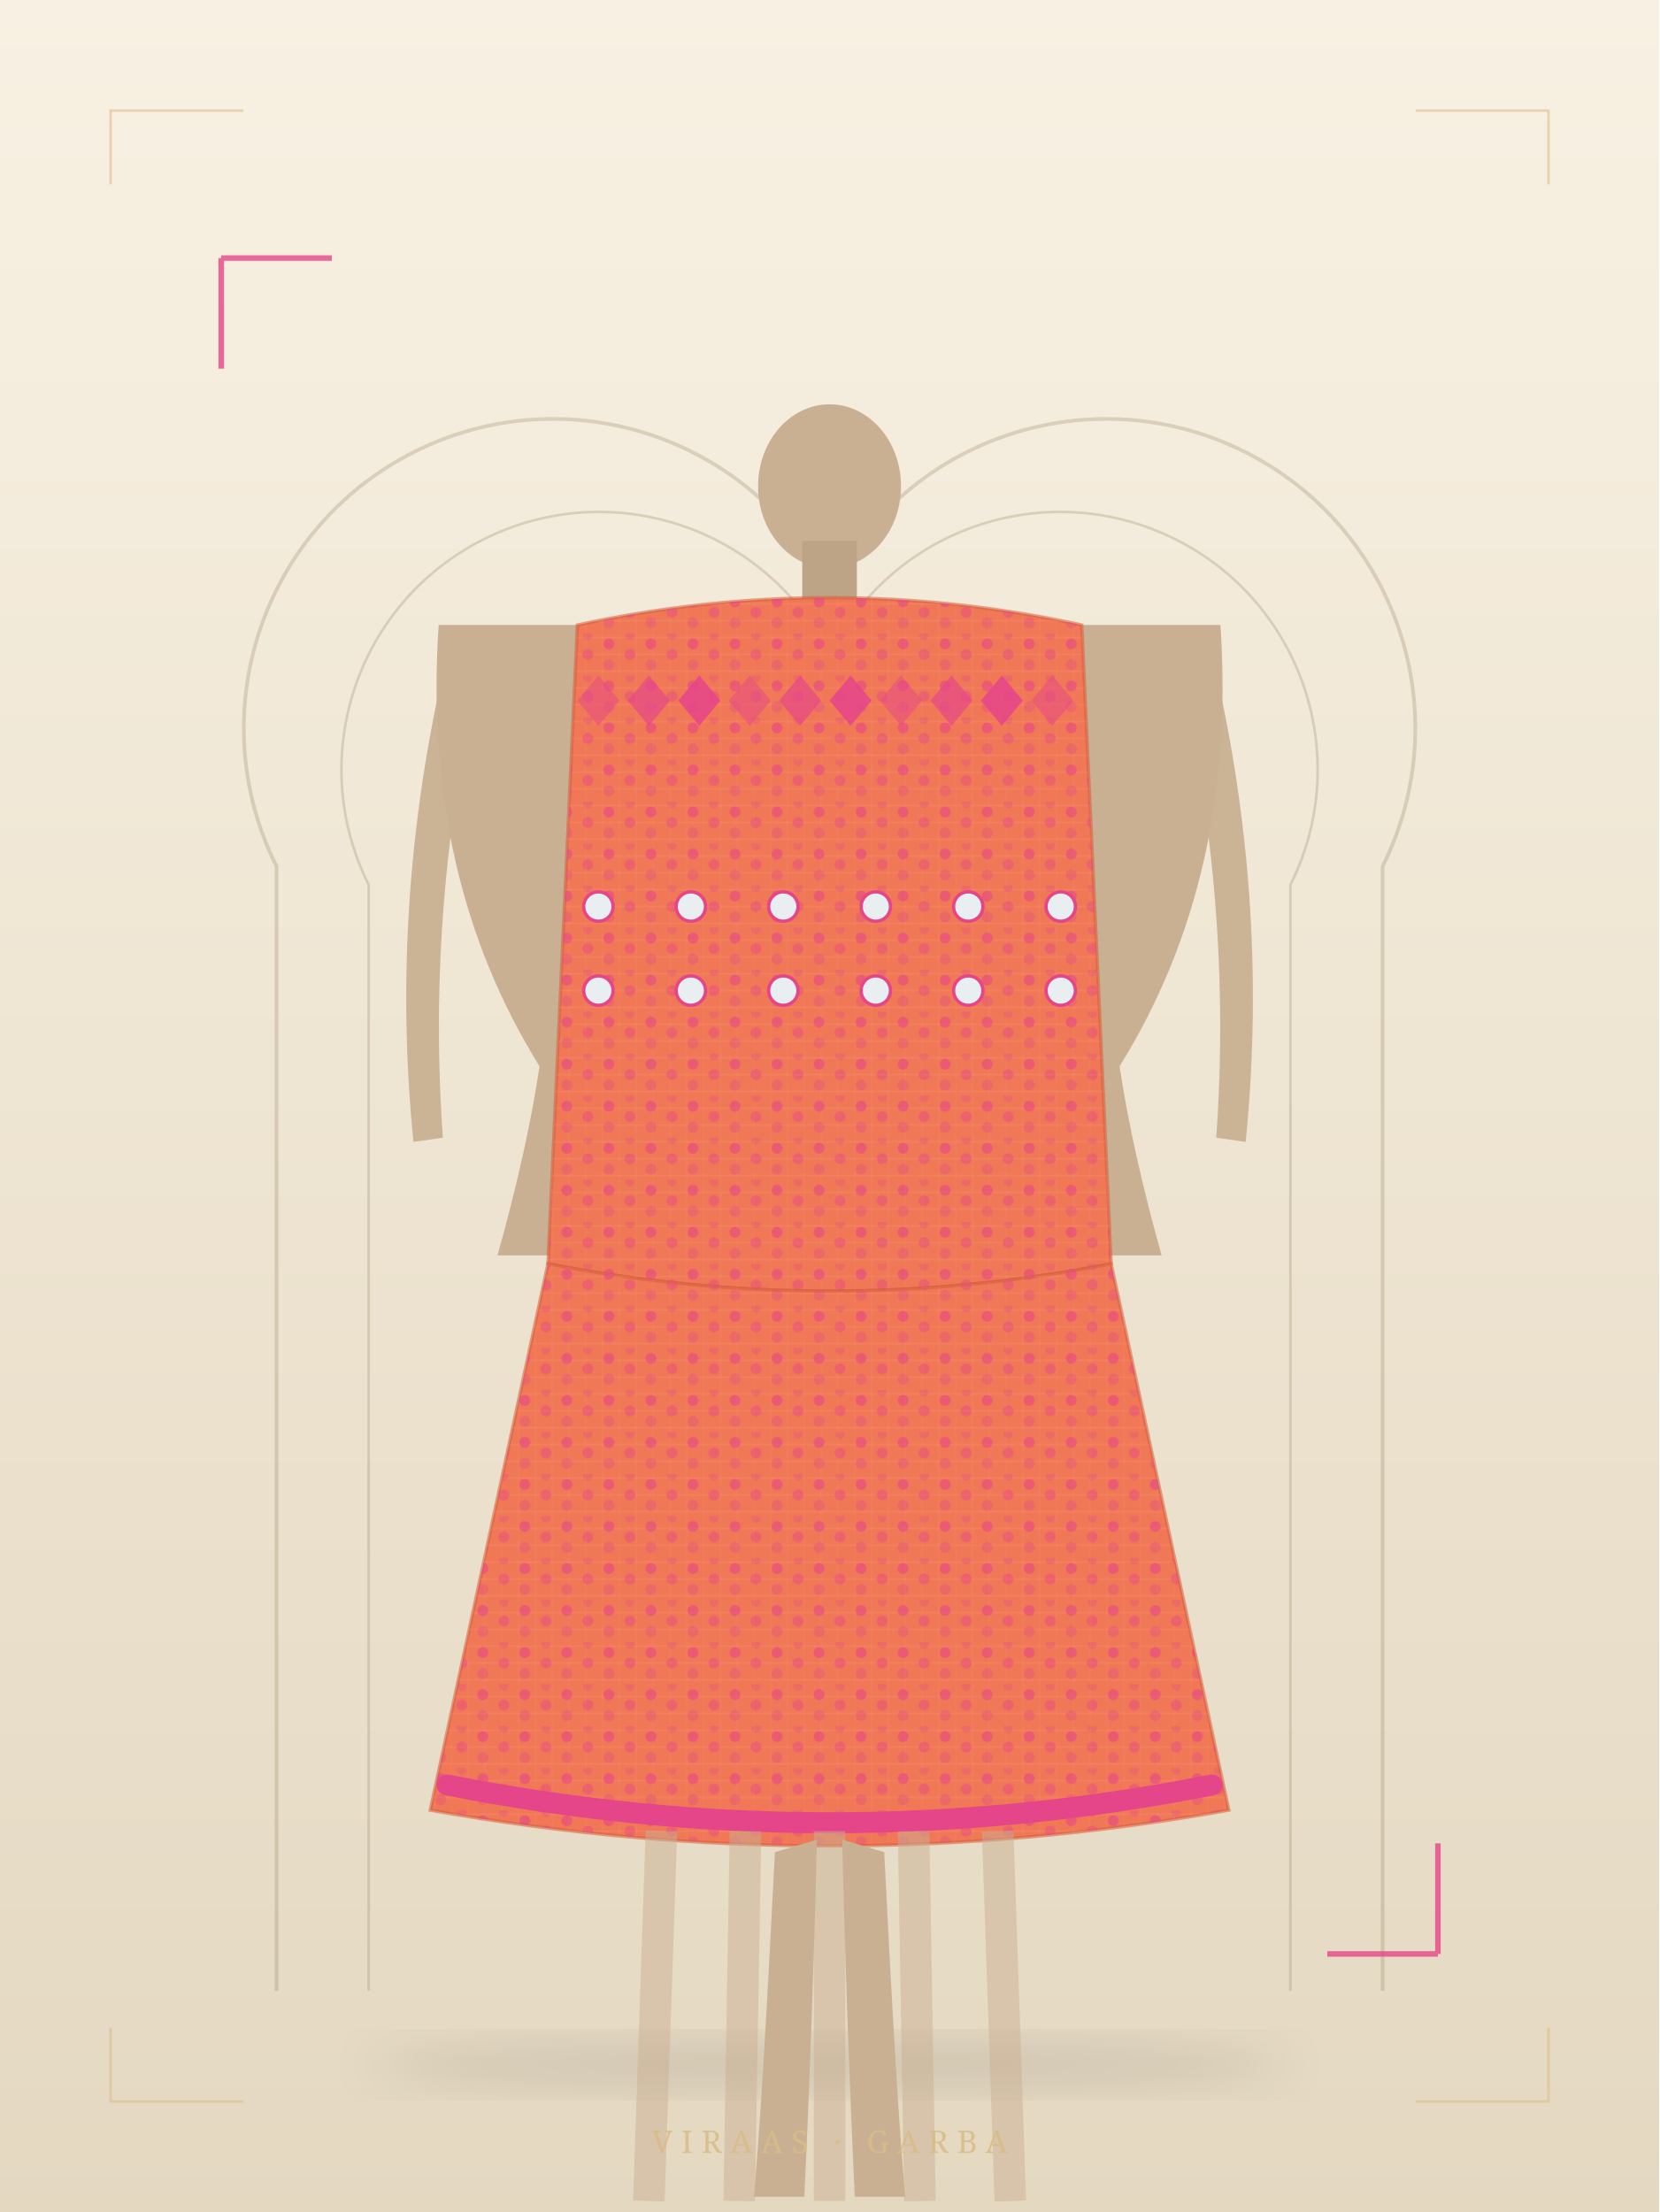
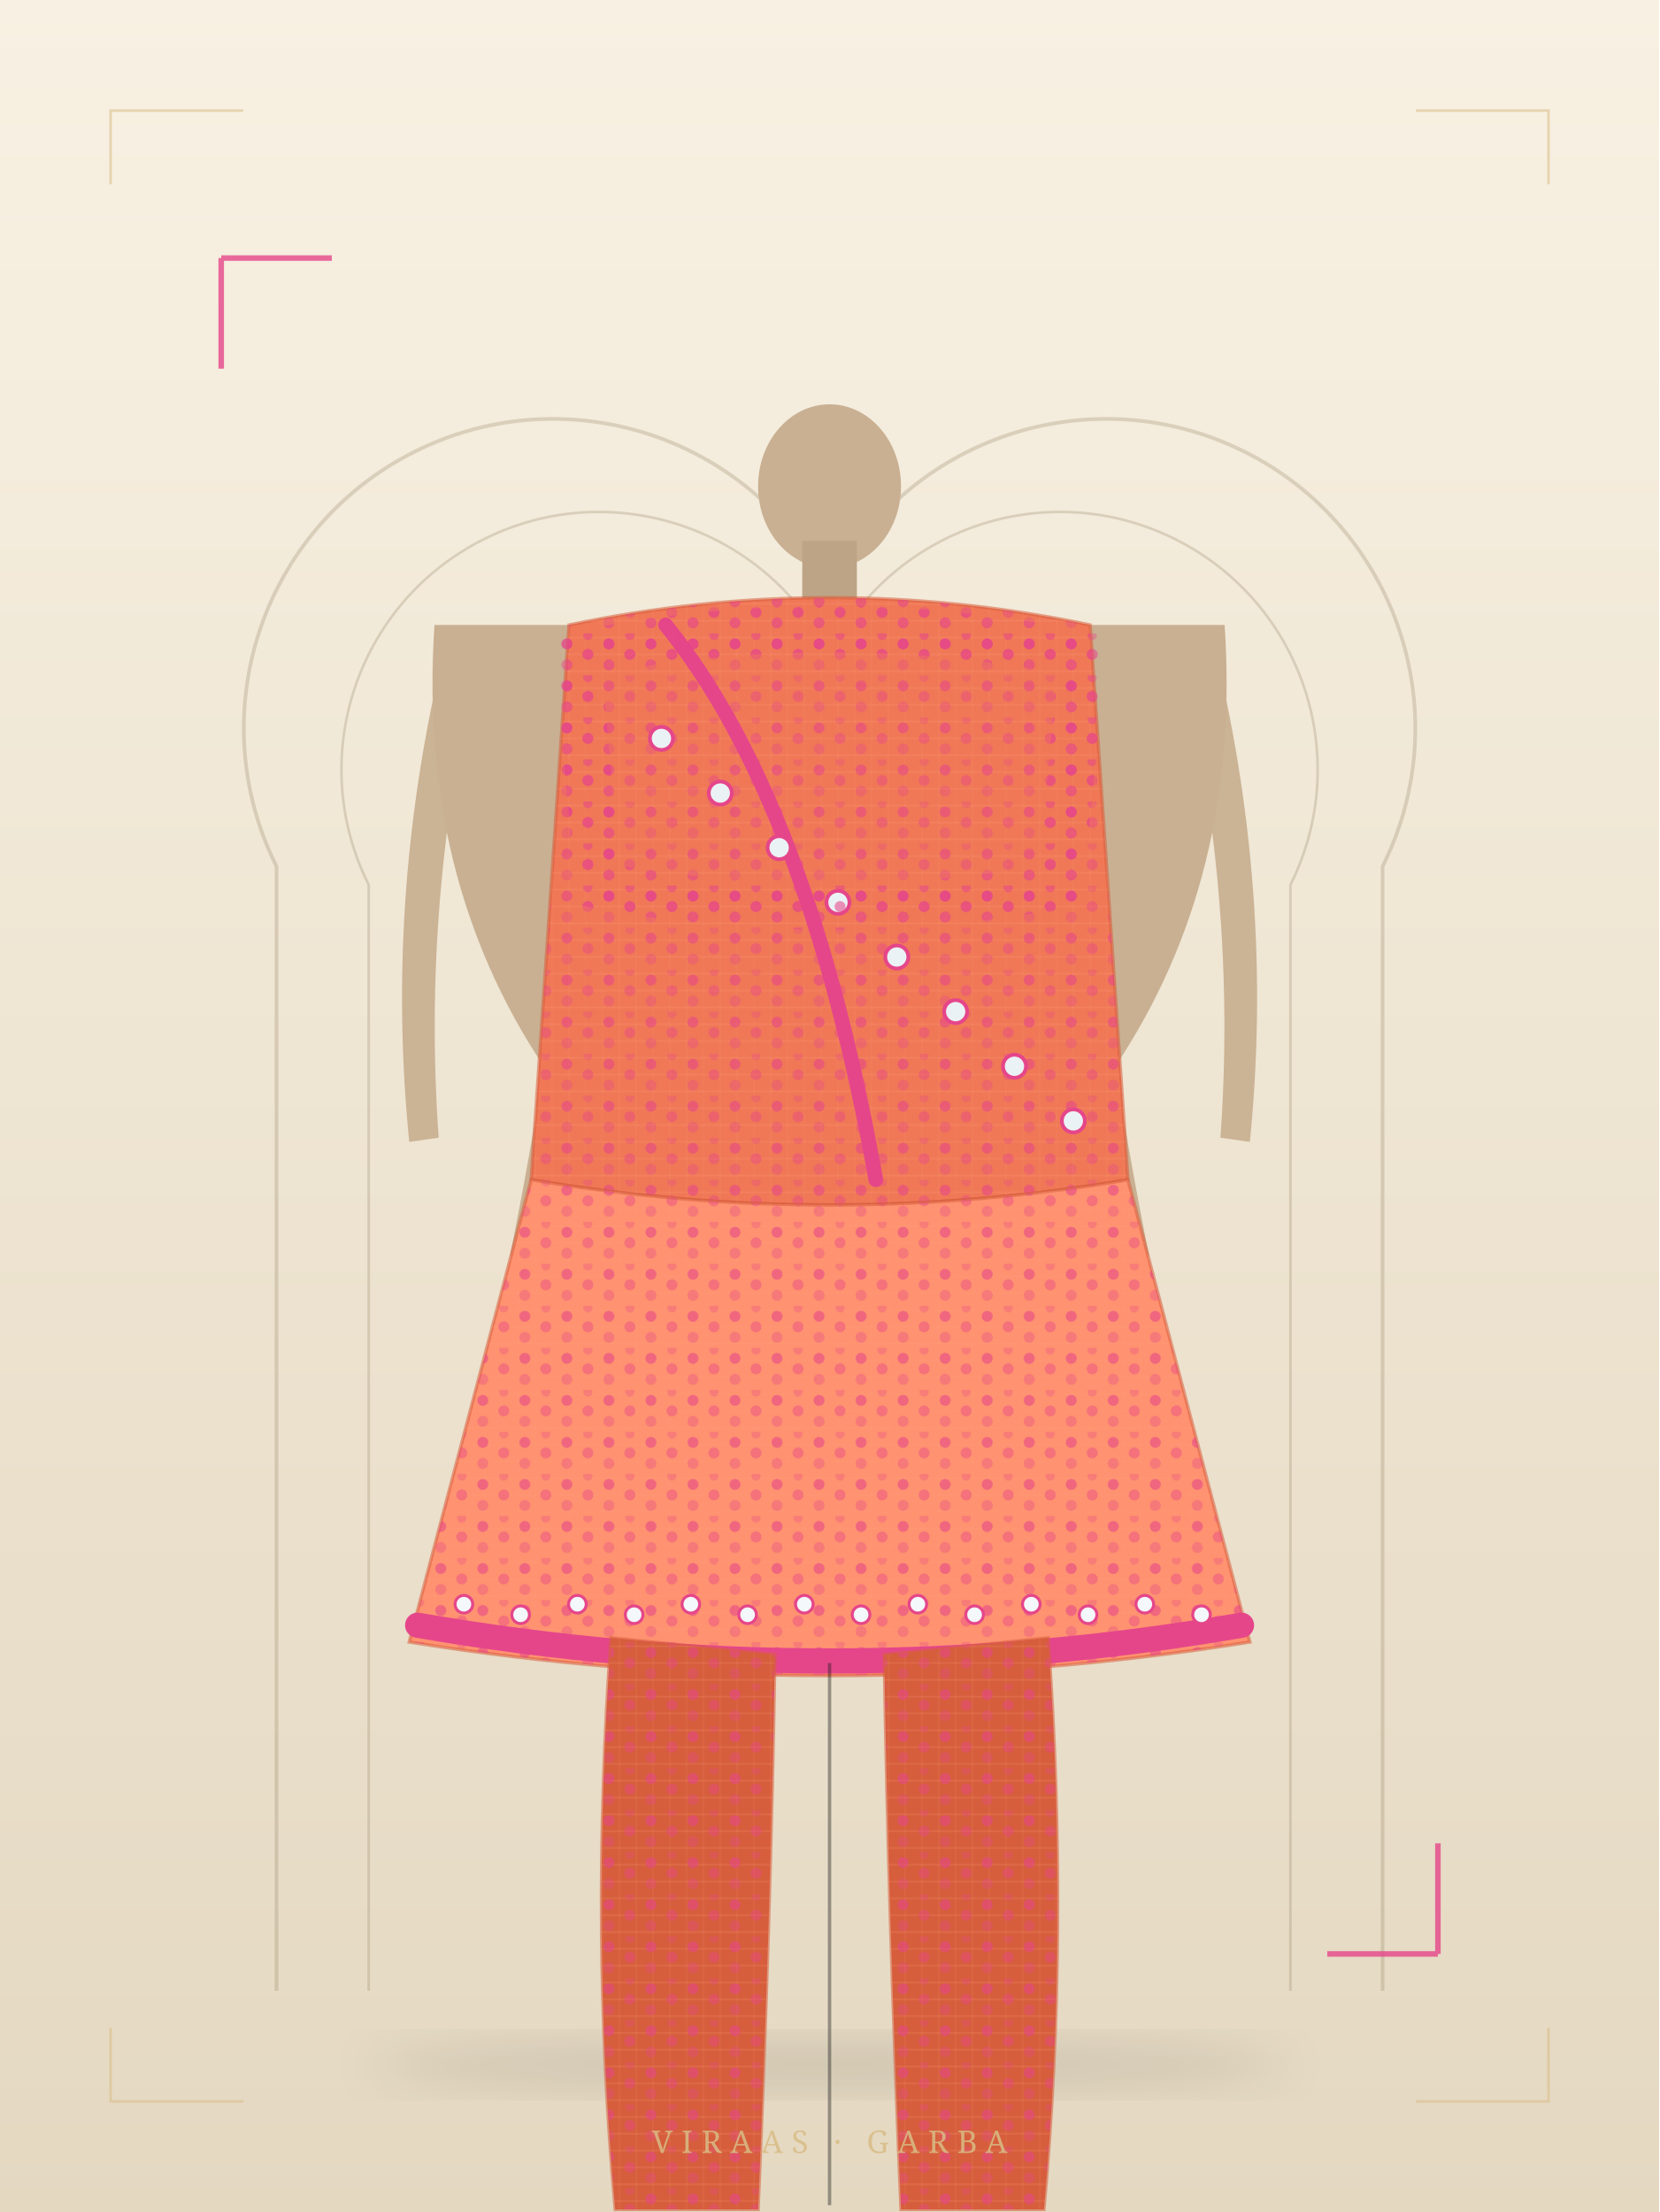
<svg xmlns="http://www.w3.org/2000/svg" viewBox="0 0 900 1200" width="900" height="1200">
  <defs>
    <pattern id="f-vf9yecj" patternUnits="userSpaceOnUse" width="24" height="24">
      <path d="M0 6 H24 M0 14 H24 M0 22 H24" stroke="#ffa07e" stroke-width="0.8" opacity="0.18" fill="none" />
      <path d="M6 0 V24 M14 0 V24 M22 0 V24" stroke="#ffa07e" stroke-width="0.6" opacity="0.13" fill="none" />
    </pattern>
    <pattern id="k-vf9yecj" patternUnits="userSpaceOnUse" width="20" height="20">
      <g fill="#E5468A" opacity="0.8">
        <circle cx="5" cy="5" r="2.6" />
        <circle cx="15" cy="10" r="2.6" opacity="0.75" />
        <circle cx="5" cy="15" r="2.6" opacity="0.6" />
        <circle cx="15" cy="1" r="2.2" opacity="0.5" />
      </g>
    </pattern>
    <linearGradient id="bgB" x1="0" y1="0" x2="0" y2="1">
      <stop offset="0%" stop-color="#F8F1E3" />
      <stop offset="100%" stop-color="#E4D8C1" />
    </linearGradient>
    <filter id="soft">
      <feGaussianBlur stdDeviation="14" />
    </filter>
    <filter id="soft2">
      <feGaussianBlur stdDeviation="5" />
    </filter>
  </defs>
  <rect width="900" height="1200" fill="url(#bgB)" />
  <ellipse cx="450" cy="1120" rx="250" ry="16" fill="#000" opacity="0.10" filter="url(#soft)" />
  <g opacity="0.30" stroke="#9A8A6A" fill="none" stroke-width="2">
    <path d="M150 1080 V470 A150 150 0 0 1 450 320 A150 150 0 0 1 750 470 V1080" />
    <path d="M200 1080 V480 A100 100 0 0 1 450 355 A100 100 0 0 1 700 480 V1080" stroke-width="1.4" />
  </g>
  <g transform="translate(450 640) scale(1.14) translate(-450 -560)">
    <g>
      <ellipse cx="450" cy="230" rx="34" ry="39" fill="#C9B092" />
      <path d="M437 256 h26 v46 h-26z" fill="#bda486" />
-       <path d="M270 302 q-30 120 -18 240 l14 -2 q-8 -112 18 -224z" fill="#C9B092" opacity="0.95" />
-       <path d="M630 302 q30 120 18 240 l-14 -2 q8 -112 -18 -224z" fill="#C9B092" opacity="0.95" />
-       <path d="M264 296 Q256 416 312 506 Q306 546 292 596 L608 596 Q594 546 588 506 Q644 416 636 296 Z" fill="#C9B092" />
+       <path d="M268 302 q-30 120 -18 240 l14 -2 q-8 -112 18 -224z" fill="#C9B092" opacity="0.95" />
+       <path d="M632 302 q30 120 18 240 l-14 -2 q8 -112 -18 -224z" fill="#C9B092" opacity="0.95" />
+       <path d="M262 296 Q254 416 314 506 Q308 546 298 596 L602 596 Q592 546 586 506 Q646 416 638 296 Z" fill="#C9B092" />
    </g>
    <clipPath id="cc-vf9yecj-1">
-       <path d="M330 296 Q450 270 570 296 L584 600 Q450 626 316 600 Z" />
+       <path d="M326 296 Q450 270 574 296 L592 560 Q450 584 308 560 Z" />
    </clipPath>
-     <path d="M330 296 Q450 270 570 296 L584 600 Q450 626 316 600 Z" fill="#F07856" stroke="#d65e3c" stroke-width="1.6" stroke-opacity="0.55" />
+     <path d="M326 296 Q450 270 574 296 L592 560 Q450 584 308 560 Z" fill="#F07856" stroke="#d65e3c" stroke-width="1.6" stroke-opacity="0.55" />
    <g clip-path="url(#cc-vf9yecj-1)">
-       <path d="M330 296 Q450 270 570 296 L584 600 Q450 626 316 600 Z" fill="url(#f-vf9yecj)" />
-       <path d="M330 296 Q450 270 570 296 L584 600 Q450 626 316 600 Z" fill="url(#k-vf9yecj)" opacity="0.72" />
+       <path d="M326 296 Q450 270 574 296 L592 560 Q450 584 308 560 Z" fill="url(#f-vf9yecj)" />
+       <path d="M326 296 Q450 270 574 296 L592 560 Q450 584 308 560 Z" fill="url(#k-vf9yecj)" opacity="0.72" />
    </g>
+     <path d="M372 296 Q440 380 472 560" fill="none" stroke="#E5468A" stroke-width="7" stroke-linecap="round" />
    <g>
-       <path d="M340 320 l10 12 -10 12 -10 -12z" fill="#E5468A" opacity="0.5" />
-       <path d="M364 320 l10 12 -10 12 -10 -12z" fill="#E5468A" opacity="0.68" />
-       <path d="M388 320 l10 12 -10 12 -10 -12z" fill="#E5468A" opacity="0.86" />
-       <path d="M412 320 l10 12 -10 12 -10 -12z" fill="#E5468A" opacity="0.5" />
-       <path d="M436 320 l10 12 -10 12 -10 -12z" fill="#E5468A" opacity="0.68" />
-       <path d="M460 320 l10 12 -10 12 -10 -12z" fill="#E5468A" opacity="0.86" />
-       <path d="M484 320 l10 12 -10 12 -10 -12z" fill="#E5468A" opacity="0.5" />
-       <path d="M508 320 l10 12 -10 12 -10 -12z" fill="#E5468A" opacity="0.68" />
-       <path d="M532 320 l10 12 -10 12 -10 -12z" fill="#E5468A" opacity="0.86" />
-       <path d="M556 320 l10 12 -10 12 -10 -12z" fill="#E5468A" opacity="0.5" />
+       <circle cx="370" cy="350" r="5.5" fill="#EBF2F5" stroke="#E5468A" stroke-width="1.8" />
+       <circle cx="398" cy="376" r="5.5" fill="#EBF2F5" stroke="#E5468A" stroke-width="1.8" />
+       <circle cx="426" cy="402" r="5.5" fill="#EBF2F5" stroke="#E5468A" stroke-width="1.8" />
+       <circle cx="454" cy="428" r="5.5" fill="#EBF2F5" stroke="#E5468A" stroke-width="1.8" />
+       <circle cx="482" cy="454" r="5.5" fill="#EBF2F5" stroke="#E5468A" stroke-width="1.8" />
+       <circle cx="510" cy="480" r="5.5" fill="#EBF2F5" stroke="#E5468A" stroke-width="1.8" />
+       <circle cx="538" cy="506" r="5.5" fill="#EBF2F5" stroke="#E5468A" stroke-width="1.8" />
+       <circle cx="566" cy="532" r="5.5" fill="#EBF2F5" stroke="#E5468A" stroke-width="1.8" />
    </g>
+     <path d="M330 310 Q450 286 570 310 L560 420 Q450 440 340 420 Z" fill="none" stroke="url(#k-vf9yecj)" stroke-width="22" stroke-linecap="round" opacity="0.95" />
+     <clipPath id="cc-vf9yecj-2">
+       <path d="M308 560 Q450 584 592 560 L650 780 Q450 812 250 780 Z" />
+     </clipPath>
+     <path d="M308 560 Q450 584 592 560 L650 780 Q450 812 250 780 Z" fill="#ff9270" stroke="#d65e3c" stroke-width="1.6" stroke-opacity="0.55" />
+     <g clip-path="url(#cc-vf9yecj-2)">
+       <path d="M308 560 Q450 584 592 560 L650 780 Q450 812 250 780 Z" fill="url(#f-vf9yecj)" />
+       <path d="M308 560 Q450 584 592 560 L650 780 Q450 812 250 780 Z" fill="url(#k-vf9yecj)" opacity="0.72" />
+     </g>
+     <path d="M254 772 Q450 806 646 772" fill="none" stroke="#E5468A" stroke-width="12" stroke-linecap="round" />
    <g>
-       <circle cx="340" cy="430" r="7" fill="#E9EEF0" stroke="#E5468A" stroke-width="1.6" />
-       <circle cx="384" cy="430" r="7" fill="#E9EEF0" stroke="#E5468A" stroke-width="1.6" />
-       <circle cx="428" cy="430" r="7" fill="#E9EEF0" stroke="#E5468A" stroke-width="1.6" />
-       <circle cx="472" cy="430" r="7" fill="#E9EEF0" stroke="#E5468A" stroke-width="1.6" />
-       <circle cx="516" cy="430" r="7" fill="#E9EEF0" stroke="#E5468A" stroke-width="1.6" />
-       <circle cx="560" cy="430" r="7" fill="#E9EEF0" stroke="#E5468A" stroke-width="1.6" />
-       <circle cx="340" cy="470" r="7" fill="#E9EEF0" stroke="#E5468A" stroke-width="1.6" />
-       <circle cx="384" cy="470" r="7" fill="#E9EEF0" stroke="#E5468A" stroke-width="1.6" />
-       <circle cx="428" cy="470" r="7" fill="#E9EEF0" stroke="#E5468A" stroke-width="1.6" />
-       <circle cx="472" cy="470" r="7" fill="#E9EEF0" stroke="#E5468A" stroke-width="1.6" />
-       <circle cx="516" cy="470" r="7" fill="#E9EEF0" stroke="#E5468A" stroke-width="1.6" />
-       <circle cx="560" cy="470" r="7" fill="#E9EEF0" stroke="#E5468A" stroke-width="1.6" />
+       <circle cx="276" cy="762" r="4.2" fill="#F4F8FA" stroke="#E5468A" stroke-width="1.4" />
+       <circle cx="303" cy="767" r="4.2" fill="#F4F8FA" stroke="#E5468A" stroke-width="1.4" />
+       <circle cx="330" cy="762" r="4.2" fill="#F4F8FA" stroke="#E5468A" stroke-width="1.4" />
+       <circle cx="357" cy="767" r="4.2" fill="#F4F8FA" stroke="#E5468A" stroke-width="1.4" />
+       <circle cx="384" cy="762" r="4.2" fill="#F4F8FA" stroke="#E5468A" stroke-width="1.4" />
+       <circle cx="411" cy="767" r="4.2" fill="#F4F8FA" stroke="#E5468A" stroke-width="1.4" />
+       <circle cx="438" cy="762" r="4.2" fill="#F4F8FA" stroke="#E5468A" stroke-width="1.4" />
+       <circle cx="465" cy="767" r="4.2" fill="#F4F8FA" stroke="#E5468A" stroke-width="1.4" />
+       <circle cx="492" cy="762" r="4.2" fill="#F4F8FA" stroke="#E5468A" stroke-width="1.4" />
+       <circle cx="519" cy="767" r="4.2" fill="#F4F8FA" stroke="#E5468A" stroke-width="1.4" />
+       <circle cx="546" cy="762" r="4.2" fill="#F4F8FA" stroke="#E5468A" stroke-width="1.4" />
+       <circle cx="573" cy="767" r="4.2" fill="#F4F8FA" stroke="#E5468A" stroke-width="1.4" />
+       <circle cx="600" cy="762" r="4.2" fill="#F4F8FA" stroke="#E5468A" stroke-width="1.4" />
+       <circle cx="627" cy="767" r="4.2" fill="#F4F8FA" stroke="#E5468A" stroke-width="1.4" />
    </g>
-     <clipPath id="cc-vf9yecj-2">
-       <path d="M316 600 Q450 626 584 600 L640 860 Q450 894 260 860 Z" />
+     <clipPath id="cc-vf9yecj-3">
+       <path d="M346 778 q-10 140 2 272 l68 0 q6 -140 8 -264z" />
    </clipPath>
-     <path d="M316 600 Q450 626 584 600 L640 860 Q450 894 260 860 Z" fill="#F07856" stroke="#d65e3c" stroke-width="1.6" stroke-opacity="0.55" />
-     <g clip-path="url(#cc-vf9yecj-2)">
-       <path d="M316 600 Q450 626 584 600 L640 860 Q450 894 260 860 Z" fill="url(#f-vf9yecj)" />
-       <path d="M316 600 Q450 626 584 600 L640 860 Q450 894 260 860 Z" fill="url(#k-vf9yecj)" opacity="0.72" />
+     <path d="M346 778 q-10 140 2 272 l68 0 q6 -140 8 -264z" fill="#d65e3c" stroke="#d65e3c" stroke-width="1.6" stroke-opacity="0.55" />
+     <g clip-path="url(#cc-vf9yecj-3)">
+       <path d="M346 778 q-10 140 2 272 l68 0 q6 -140 8 -264z" fill="url(#f-vf9yecj)" />
+       <path d="M346 778 q-10 140 2 272 l68 0 q6 -140 8 -264z" fill="url(#k-vf9yecj)" opacity="0.72" />
    </g>
-     <path d="M268 848 Q450 884 632 848" fill="none" stroke="#E5468A" stroke-width="10" stroke-linecap="round" />
-     <g stroke="#C9B092" stroke-width="15" opacity="0.5">
-       <path d="M370 870 l-6 176" fill="none" />
-       <path d="M410 870 l-3 176" fill="none" />
-       <path d="M450 870 l0 176" fill="none" />
-       <path d="M490 870 l3 176" fill="none" />
-       <path d="M530 870 l6 176" fill="none" />
+     <clipPath id="cc-vf9yecj-4">
+       <path d="M554 778 q10 140 -2 272 l-68 0 q-6 -140 -8 -264z" />
+     </clipPath>
+     <path d="M554 778 q10 140 -2 272 l-68 0 q-6 -140 -8 -264z" fill="#d65e3c" stroke="#d65e3c" stroke-width="1.6" stroke-opacity="0.55" />
+     <g clip-path="url(#cc-vf9yecj-4)">
+       <path d="M554 778 q10 140 -2 272 l-68 0 q-6 -140 -8 -264z" fill="url(#f-vf9yecj)" />
+       <path d="M554 778 q10 140 -2 272 l-68 0 q-6 -140 -8 -264z" fill="url(#k-vf9yecj)" opacity="0.72" />
    </g>
-     <g>
-       <path d="M424 880 q-6 120 -10 164 l24 0 q4 -85 6 -170z" fill="#C9B092" />
-       <path d="M476 880 q6 120 10 164 l-24 0 q-4 -85 -6 -170z" fill="#C9B092" />
+     <g stroke="#171918" stroke-width="1.6" opacity="0.4" fill="none">
+       <path d="M450 790 V1048" />
    </g>
-     <g fill="#2A2E2C" opacity="0.95">
+     <g fill="#171918" opacity="0.95">
      <path d="M392 1060 q-16 18 6 24 h46 q10 -12 -4 -24z" />
      <path d="M508 1060 q16 18 -6 24 h-46 q-10 -12 4 -24z" />
    </g>
  </g>
  <g fill="none" stroke="#E5468A" stroke-width="3" opacity="0.8">
    <path d="M120 140 h60 M120 140 v60" />
    <path d="M720 1060 h60 M780 1000 v60" />
  </g>
  <g fill="none" stroke="#D8BC85" opacity="0.55" stroke-width="1.4">
    <path d="M60 100 V60 H132" />
    <path d="M768 60 H840 V100" />
    <path d="M60 1100 V1140 H132" />
    <path d="M768 1140 H840 V1100" />
  </g>
  <text x="450" y="1168" text-anchor="middle" font-family="Georgia, serif" font-size="17" letter-spacing="4.6" fill="#D8BC85" opacity="0.85">VIRAAS · GARBA</text>
</svg>
